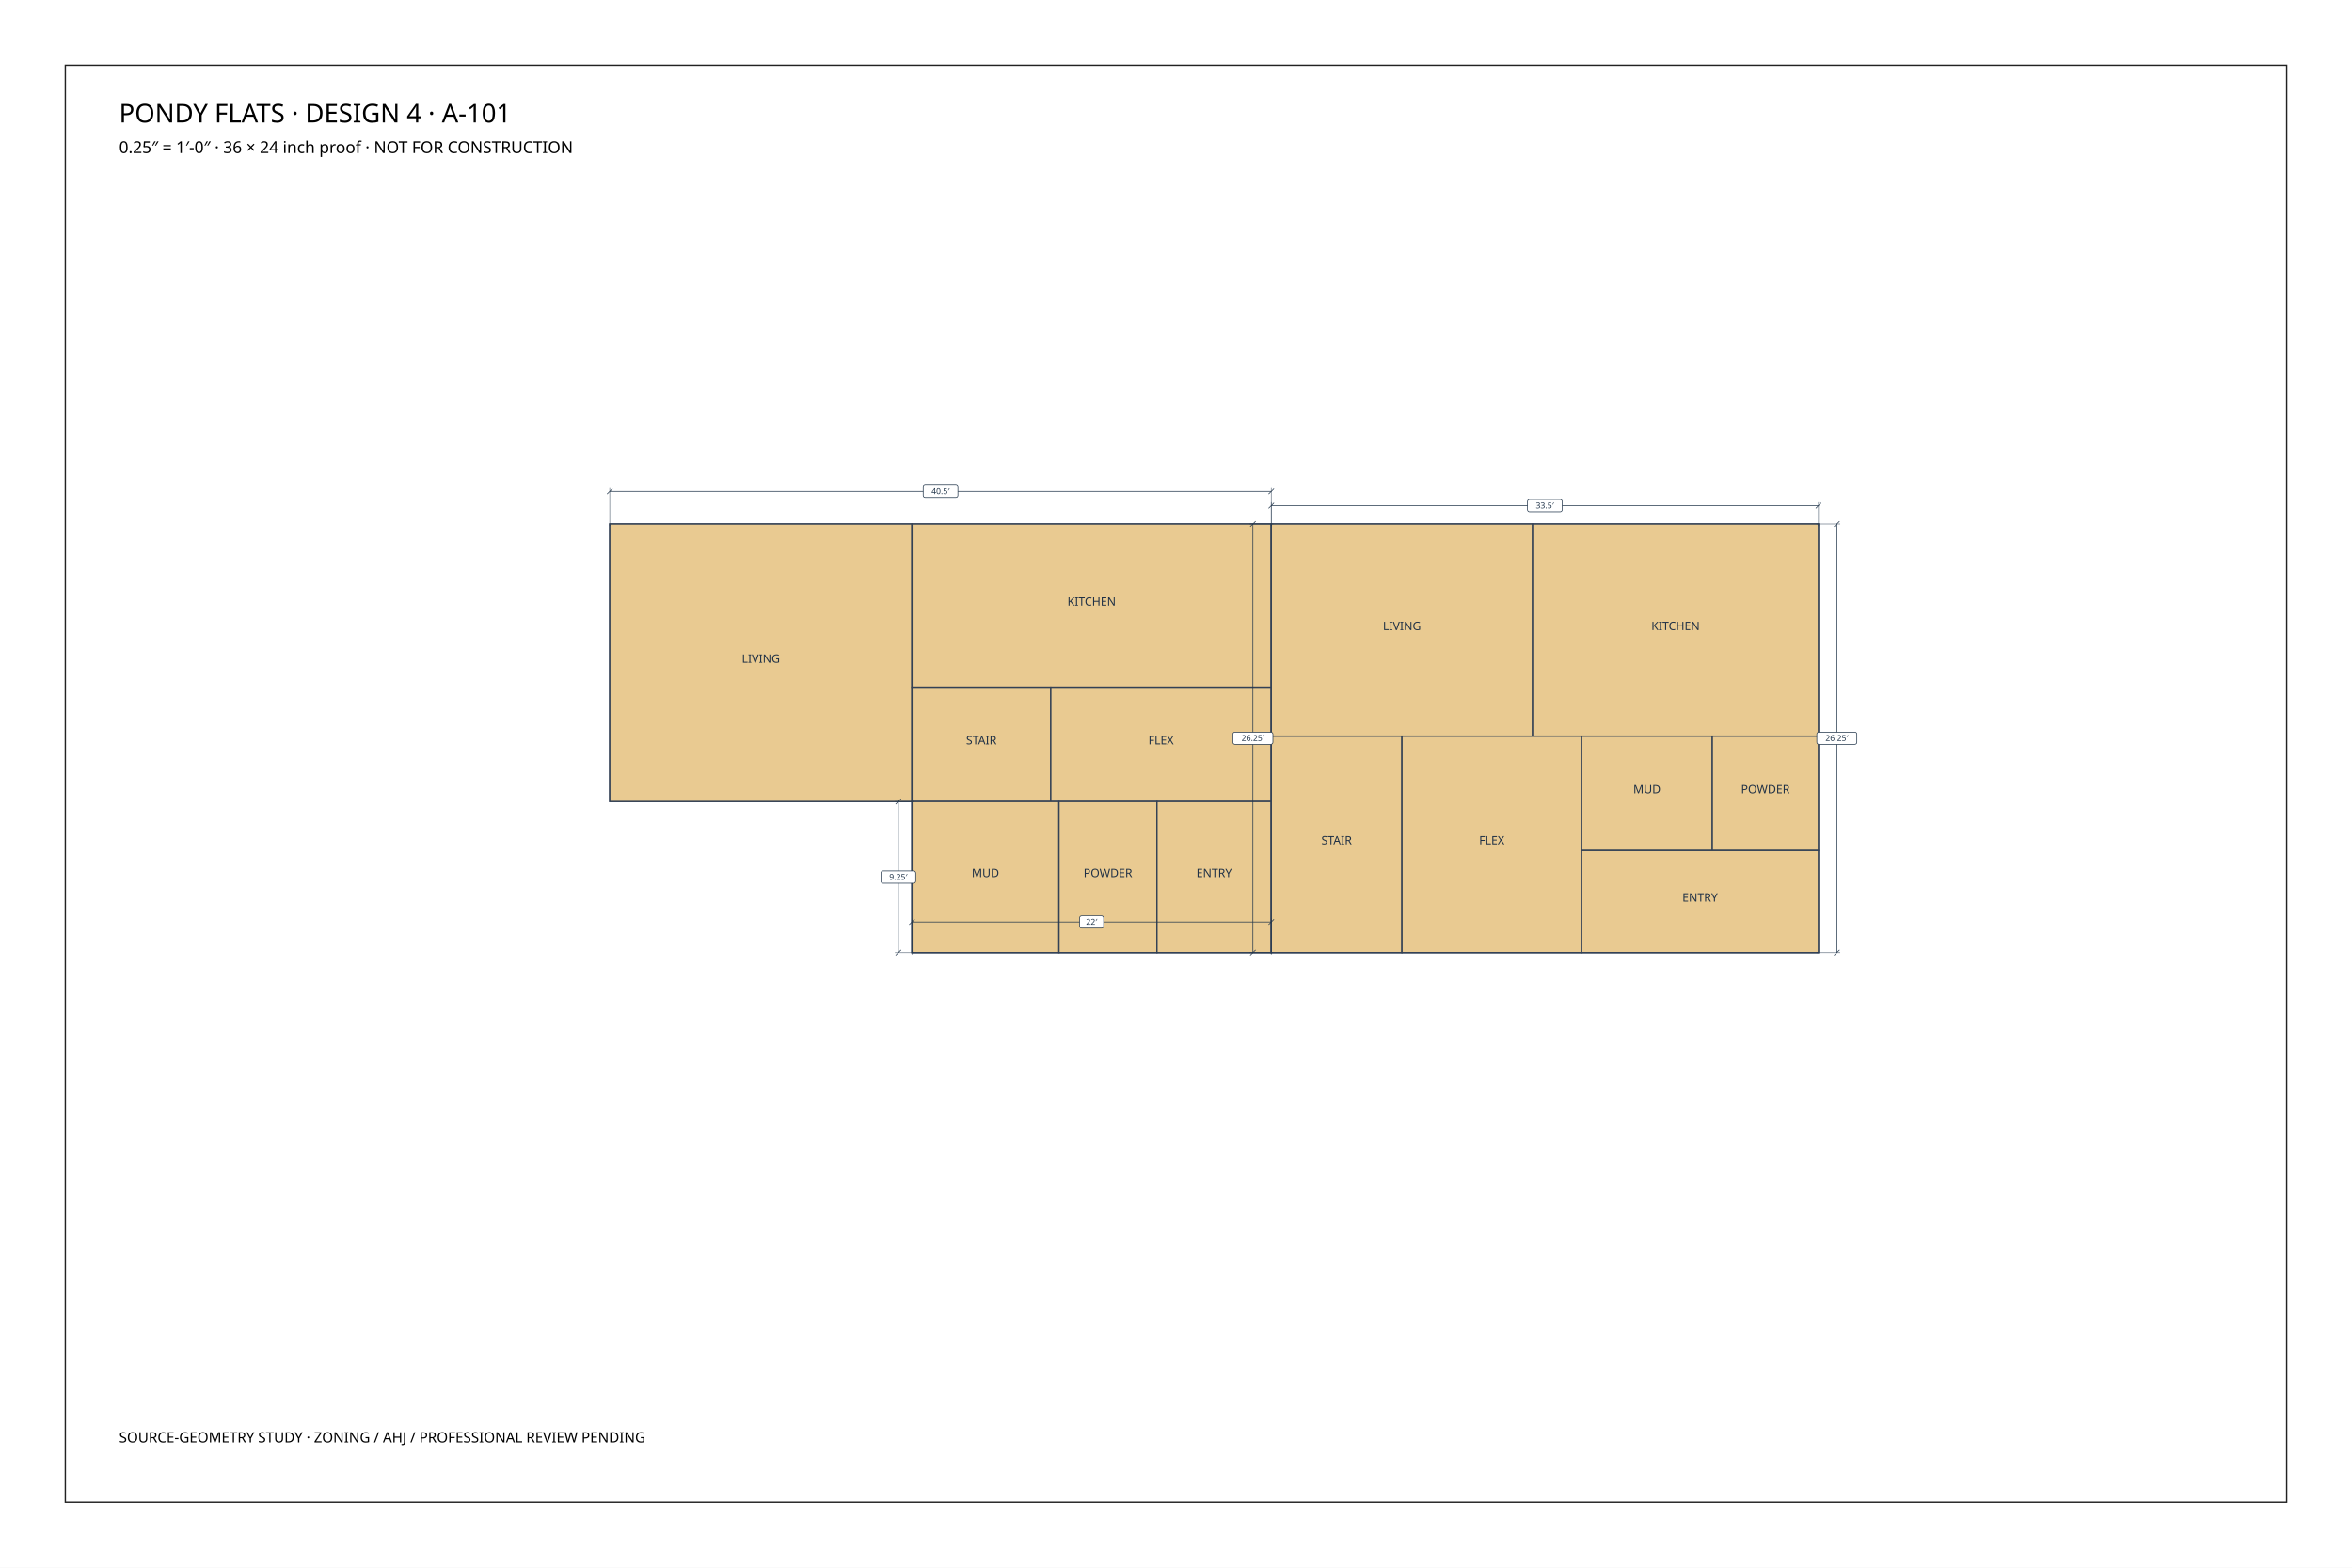
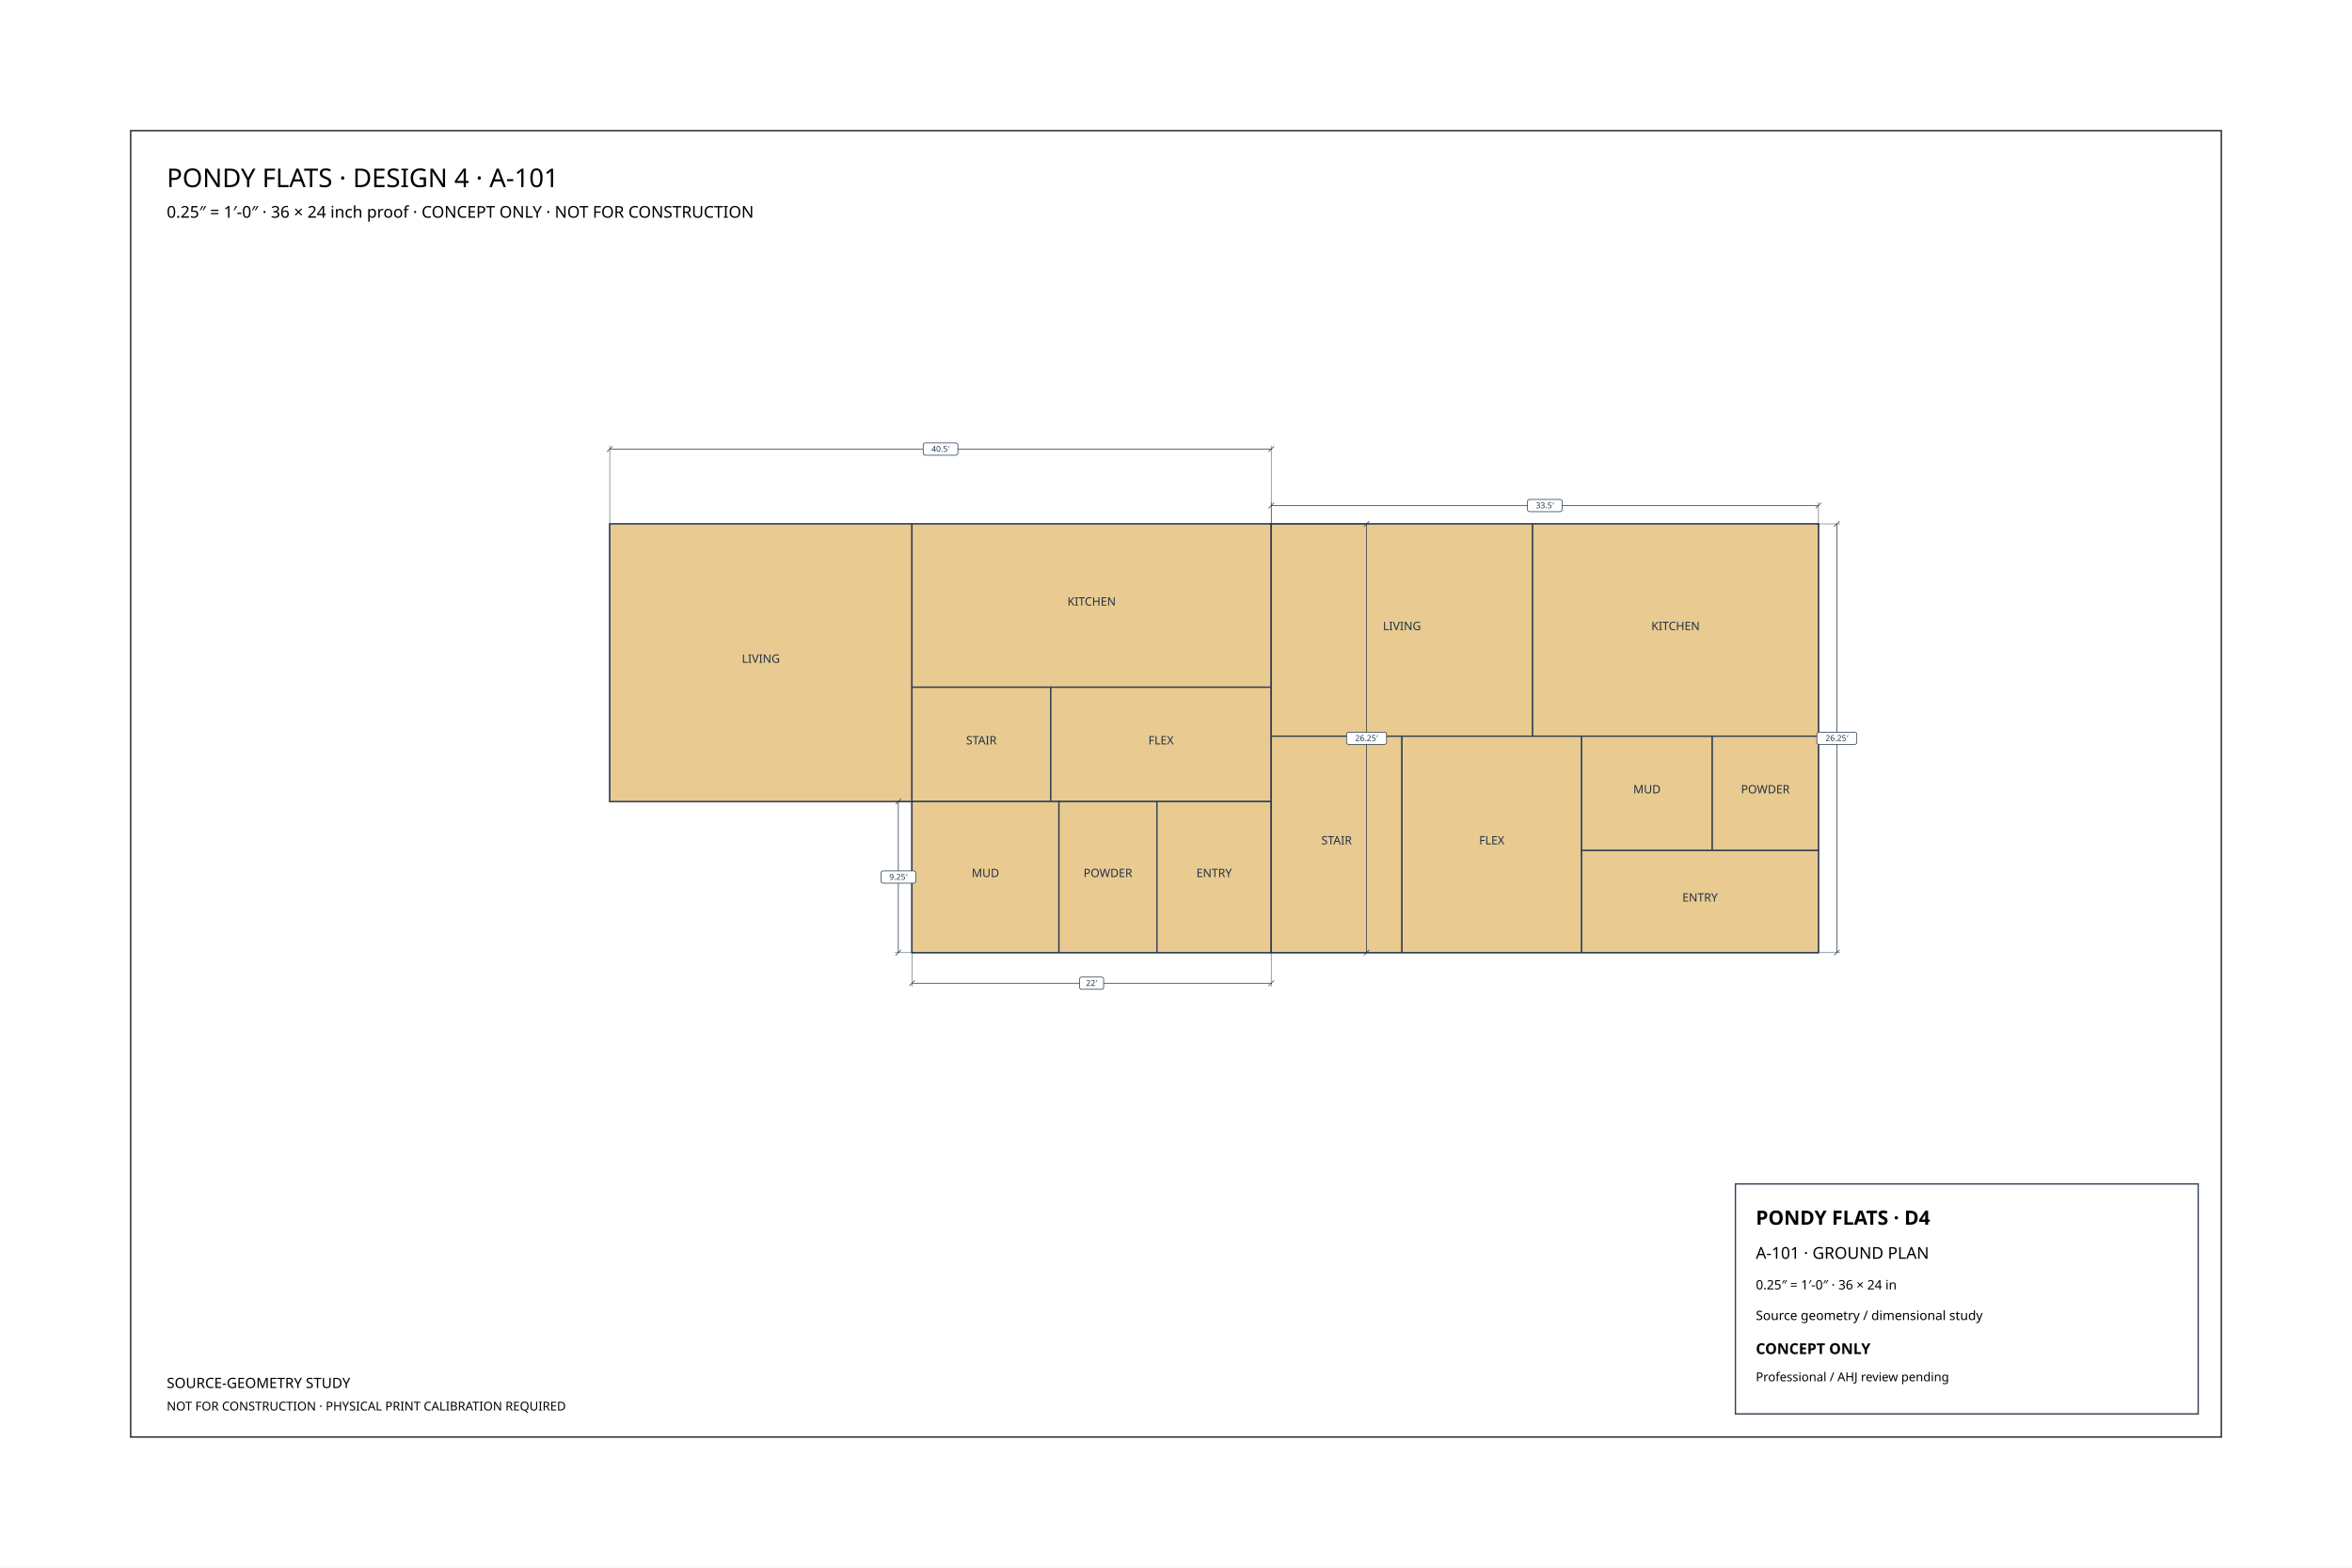
<svg xmlns="http://www.w3.org/2000/svg" width="36in" height="24in" viewBox="0 0 3456 2304">
  <rect width="3456" height="2304" fill="white" />
-   <rect x="96" y="96" width="3264" height="2112" fill="none" stroke="#222" stroke-width="2" />
-   <text x="175" y="180" font-family="sans-serif" font-size="38">PONDY FLATS · DESIGN 4 · A-101</text>
-   <text x="175" y="225" font-family="sans-serif" font-size="24">0.25″ = 1′-0″ · 36 × 24 inch proof · NOT FOR CONSTRUCTION</text>
+   <rect x="192" y="192" width="3072" height="1920" fill="none" stroke="#222" stroke-width="2" />
+   <text x="245" y="275" font-family="sans-serif" font-size="38">PONDY FLATS · DESIGN 4 · A-101</text>
+   <text x="245" y="320" font-family="sans-serif" font-size="24">0.25″ = 1′-0″ · 36 × 24 inch proof · CONCEPT ONLY · NOT FOR CONSTRUCTION</text>
  <g fill="#e9ca91" stroke="#334155" stroke-width="2">
    <polygon points="896.00,770.00 1868.00,770.00 1868.00,1400.00 1340.00,1400.00 1340.00,1178.00 896.00,1178.00" class="home" />
    <polygon points="896.00,770.00 1340.00,770.00 1340.00,1178.00 896.00,1178.00" class="room" />
    <polygon points="1340.00,770.00 1868.00,770.00 1868.00,1010.00 1340.00,1010.00" class="room" />
    <polygon points="1340.00,1010.00 1544.00,1010.00 1544.00,1178.00 1340.00,1178.00" class="room" />
    <polygon points="1544.00,1010.00 1868.00,1010.00 1868.00,1178.00 1544.00,1178.00" class="room" />
    <polygon points="1340.00,1178.00 1556.00,1178.00 1556.00,1400.00 1340.00,1400.00" class="room" />
    <polygon points="1556.00,1178.00 1700.00,1178.00 1700.00,1400.00 1556.00,1400.00" class="room" />
    <polygon points="1700.00,1178.00 1868.00,1178.00 1868.00,1400.00 1700.00,1400.00" class="room" />
    <polygon points="1868.00,770.00 2672.00,770.00 2672.00,1400.00 1868.00,1400.00" class="home" />
    <polygon points="1868.00,770.00 2252.00,770.00 2252.00,1082.00 1868.00,1082.00" class="room" />
    <polygon points="2252.00,770.00 2672.00,770.00 2672.00,1082.00 2252.00,1082.00" class="room" />
    <polygon points="1868.00,1082.00 2060.00,1082.00 2060.00,1400.00 1868.00,1400.00" class="room" />
    <polygon points="2060.00,1082.00 2324.00,1082.00 2324.00,1400.00 2060.00,1400.00" class="room" />
    <polygon points="2324.00,1082.00 2516.00,1082.00 2516.00,1250.00 2324.00,1250.00" class="room" />
    <polygon points="2516.00,1082.00 2672.00,1082.00 2672.00,1250.00 2516.00,1250.00" class="room" />
    <polygon points="2324.00,1250.00 2672.00,1250.00 2672.00,1400.00 2324.00,1400.00" class="room" />
  </g>
  <text x="1118.00" y="974.00" font-family="sans-serif" font-size="17.0" fill="#1f3045" text-anchor="middle" stroke="none">LIVING</text>
  <text x="1604.00" y="890.00" font-family="sans-serif" font-size="17.0" fill="#1f3045" text-anchor="middle" stroke="none">KITCHEN</text>
  <text x="1442.00" y="1094.00" font-family="sans-serif" font-size="17.0" fill="#1f3045" text-anchor="middle" stroke="none">STAIR</text>
  <text x="1706.00" y="1094.00" font-family="sans-serif" font-size="17.0" fill="#1f3045" text-anchor="middle" stroke="none">FLEX</text>
  <text x="1448.00" y="1289.00" font-family="sans-serif" font-size="17.0" fill="#1f3045" text-anchor="middle" stroke="none">MUD</text>
  <text x="1628.00" y="1289.00" font-family="sans-serif" font-size="17.0" fill="#1f3045" text-anchor="middle" stroke="none">POWDER</text>
  <text x="1784.00" y="1289.00" font-family="sans-serif" font-size="17.0" fill="#1f3045" text-anchor="middle" stroke="none">ENTRY</text>
  <text x="2060.00" y="926.00" font-family="sans-serif" font-size="17.0" fill="#1f3045" text-anchor="middle" stroke="none">LIVING</text>
  <text x="2462.00" y="926.00" font-family="sans-serif" font-size="17.0" fill="#1f3045" text-anchor="middle" stroke="none">KITCHEN</text>
  <text x="1964.00" y="1241.00" font-family="sans-serif" font-size="17.0" fill="#1f3045" text-anchor="middle" stroke="none">STAIR</text>
  <text x="2192.00" y="1241.00" font-family="sans-serif" font-size="17.0" fill="#1f3045" text-anchor="middle" stroke="none">FLEX</text>
  <text x="2420.00" y="1166.00" font-family="sans-serif" font-size="17.0" fill="#1f3045" text-anchor="middle" stroke="none">MUD</text>
  <text x="2594.00" y="1166.00" font-family="sans-serif" font-size="17.0" fill="#1f3045" text-anchor="middle" stroke="none">POWDER</text>
  <text x="2498.00" y="1325.00" font-family="sans-serif" font-size="17.0" fill="#1f3045" text-anchor="middle" stroke="none">ENTRY</text>
  <g class="dimension-layer" fill="none" stroke="#21354a" stroke-width="1" vector-effect="non-scaling-stroke">
    <style>.dimension-layer text{font:12px system-ui,sans-serif;fill:#21354a;stroke:none}.dimension-layer .witness{opacity:.65}</style>
    <g data-dimension-id="home-a.width" data-geometry-ref="d4.plan.shell-a" data-value-ft="33.5" data-collision-lane="0">
      <line class="witness" x1="1868.00" y1="773.00" x2="1868.00" y2="738.00" />
      <line class="witness" x1="2672.00" y1="773.00" x2="2672.00" y2="738.00" />
      <line class="dimension-line" x1="1868.00" y1="743.00" x2="2672.00" y2="743.00" />
      <line class="tick" x1="1864.00" y1="747.00" x2="1872.00" y2="739.00" />
      <line class="tick" x1="2668.00" y1="747.00" x2="2676.00" y2="739.00" />
      <rect x="2244.50" y="734.00" width="51.00" height="18" rx="3" fill="#fff" />
      <text x="2270.00" y="747.00" text-anchor="middle">33.5′</text>
    </g>
    <g data-dimension-id="home-a.depth" data-geometry-ref="d4.plan.shell-a" data-value-ft="26.25" data-collision-lane="0">
      <line class="witness" x1="2669.00" y1="770.00" x2="2704.00" y2="770.00" />
      <line class="witness" x1="2669.00" y1="1400.00" x2="2704.00" y2="1400.00" />
      <line class="dimension-line" x1="2699.00" y1="770.00" x2="2699.00" y2="1400.00" />
      <line class="tick" x1="2695.00" y1="774.00" x2="2703.00" y2="766.00" />
      <line class="tick" x1="2695.00" y1="1404.00" x2="2703.00" y2="1396.00" />
      <rect x="2669.60" y="1076.00" width="58.80" height="18" rx="3" fill="#fff" />
      <text x="2699.00" y="1089.00" text-anchor="middle">26.25′</text>
    </g>
    <g data-dimension-id="home-b.width" data-geometry-ref="d4.plan.shell-b" data-value-ft="40.5" data-collision-lane="0">
-       <line class="witness" x1="896.00" y1="773.00" x2="896.00" y2="717.00" />
-       <line class="witness" x1="1868.00" y1="773.00" x2="1868.00" y2="717.00" />
-       <line class="dimension-line" x1="896.00" y1="722.00" x2="1868.00" y2="722.00" />
-       <line class="tick" x1="892.00" y1="726.00" x2="900.00" y2="718.00" />
-       <line class="tick" x1="1864.00" y1="726.00" x2="1872.00" y2="718.00" />
-       <rect x="1356.50" y="713.00" width="51.00" height="18" rx="3" fill="#fff" />
-       <text x="1382.00" y="726.00" text-anchor="middle">40.5′</text>
+       <line class="witness" x1="896.00" y1="773.00" x2="896.00" y2="655.00" />
+       <line class="witness" x1="1868.00" y1="773.00" x2="1868.00" y2="655.00" />
+       <line class="dimension-line" x1="896.00" y1="660.00" x2="1868.00" y2="660.00" />
+       <line class="tick" x1="892.00" y1="664.00" x2="900.00" y2="656.00" />
+       <line class="tick" x1="1864.00" y1="664.00" x2="1872.00" y2="656.00" />
+       <rect x="1356.50" y="651.00" width="51.00" height="18" rx="3" fill="#fff" />
+       <text x="1382.00" y="664.00" text-anchor="middle">40.5′</text>
    </g>
-     <g data-dimension-id="home-b.depth" data-geometry-ref="d4.plan.shell-b" data-value-ft="26.25" data-collision-lane="0">
-       <line class="witness" x1="1871.00" y1="770.00" x2="1836.00" y2="770.00" />
-       <line class="witness" x1="1871.00" y1="1400.00" x2="1836.00" y2="1400.00" />
-       <line class="dimension-line" x1="1841.00" y1="770.00" x2="1841.00" y2="1400.00" />
-       <line class="tick" x1="1837.00" y1="774.00" x2="1845.00" y2="766.00" />
-       <line class="tick" x1="1837.00" y1="1404.00" x2="1845.00" y2="1396.00" />
-       <rect x="1811.60" y="1076.00" width="58.80" height="18" rx="3" fill="#fff" />
-       <text x="1841.00" y="1089.00" text-anchor="middle">26.25′</text>
+     <g data-dimension-id="home-b.depth" data-geometry-ref="d4.plan.shell-b" data-value-ft="26.25" data-collision-lane="5">
+       <line class="witness" x1="1865.00" y1="770.00" x2="2013.00" y2="770.00" />
+       <line class="witness" x1="1865.00" y1="1400.00" x2="2013.00" y2="1400.00" />
+       <line class="dimension-line" x1="2008.00" y1="770.00" x2="2008.00" y2="1400.00" />
+       <line class="tick" x1="2004.00" y1="774.00" x2="2012.00" y2="766.00" />
+       <line class="tick" x1="2004.00" y1="1404.00" x2="2012.00" y2="1396.00" />
+       <rect x="1978.60" y="1076.00" width="58.80" height="18" rx="3" fill="#fff" />
+       <text x="2008.00" y="1089.00" text-anchor="middle">26.25′</text>
    </g>
    <g data-dimension-id="home-b.south-wing" data-geometry-ref="d4.plan.shell-b" data-value-ft="22" data-collision-lane="0">
-       <line class="witness" x1="1868.00" y1="1403.00" x2="1868.00" y2="1350.00" />
-       <line class="witness" x1="1340.00" y1="1403.00" x2="1340.00" y2="1350.00" />
-       <line class="dimension-line" x1="1868.00" y1="1355.00" x2="1340.00" y2="1355.00" />
-       <line class="tick" x1="1864.00" y1="1359.00" x2="1872.00" y2="1351.00" />
-       <line class="tick" x1="1336.00" y1="1359.00" x2="1344.00" y2="1351.00" />
-       <rect x="1586.30" y="1346.00" width="35.40" height="18" rx="3" fill="#fff" />
-       <text x="1604.00" y="1359.00" text-anchor="middle">22′</text>
+       <line class="witness" x1="1868.00" y1="1397.00" x2="1868.00" y2="1450.00" />
+       <line class="witness" x1="1340.00" y1="1397.00" x2="1340.00" y2="1450.00" />
+       <line class="dimension-line" x1="1868.00" y1="1445.00" x2="1340.00" y2="1445.00" />
+       <line class="tick" x1="1864.00" y1="1449.00" x2="1872.00" y2="1441.00" />
+       <line class="tick" x1="1336.00" y1="1449.00" x2="1344.00" y2="1441.00" />
+       <rect x="1586.30" y="1436.00" width="35.40" height="18" rx="3" fill="#fff" />
+       <text x="1604.00" y="1449.00" text-anchor="middle">22′</text>
    </g>
    <g data-dimension-id="home-b.reentrant" data-geometry-ref="d4.plan.shell-b" data-value-ft="9.25" data-collision-lane="0">
      <line class="witness" x1="1343.00" y1="1400.00" x2="1315.00" y2="1400.00" />
      <line class="witness" x1="1343.00" y1="1178.00" x2="1315.00" y2="1178.00" />
      <line class="dimension-line" x1="1320.00" y1="1400.00" x2="1320.00" y2="1178.00" />
      <line class="tick" x1="1316.00" y1="1404.00" x2="1324.00" y2="1396.00" />
      <line class="tick" x1="1316.00" y1="1182.00" x2="1324.00" y2="1174.00" />
      <rect x="1294.50" y="1280.00" width="51.00" height="18" rx="3" fill="#fff" />
      <text x="1320.00" y="1293.00" text-anchor="middle">9.25′</text>
    </g>
  </g>
-   <text x="175" y="2120" font-family="sans-serif" font-size="21">SOURCE-GEOMETRY STUDY · ZONING / AHJ / PROFESSIONAL REVIEW PENDING</text>
+   <g>
+     <rect x="2550" y="1740" width="680" height="338" fill="white" stroke="#334155" stroke-width="2" />
+     <text x="2580" y="1800" font-family="sans-serif" font-size="29" font-weight="bold">PONDY FLATS · D4</text>
+     <text x="2580" y="1850" font-family="sans-serif" font-size="24">A-101 · GROUND PLAN</text>
+     <text x="2580" y="1895" font-family="sans-serif" font-size="19">0.25″ = 1′-0″ · 36 × 24 in</text>
+     <text x="2580" y="1940" font-family="sans-serif" font-size="19">Source geometry / dimensional study</text>
+     <text x="2580" y="1990" font-family="sans-serif" font-size="22" font-weight="bold">CONCEPT ONLY</text>
+     <text x="2580" y="2030" font-family="sans-serif" font-size="18">Professional / AHJ review pending</text>
+   </g>
+   <text x="245" y="2040" font-family="sans-serif" font-size="21">SOURCE-GEOMETRY STUDY</text>
+   <text x="245" y="2073" font-family="sans-serif" font-size="18">NOT FOR CONSTRUCTION · PHYSICAL PRINT CALIBRATION REQUIRED</text>
</svg>
